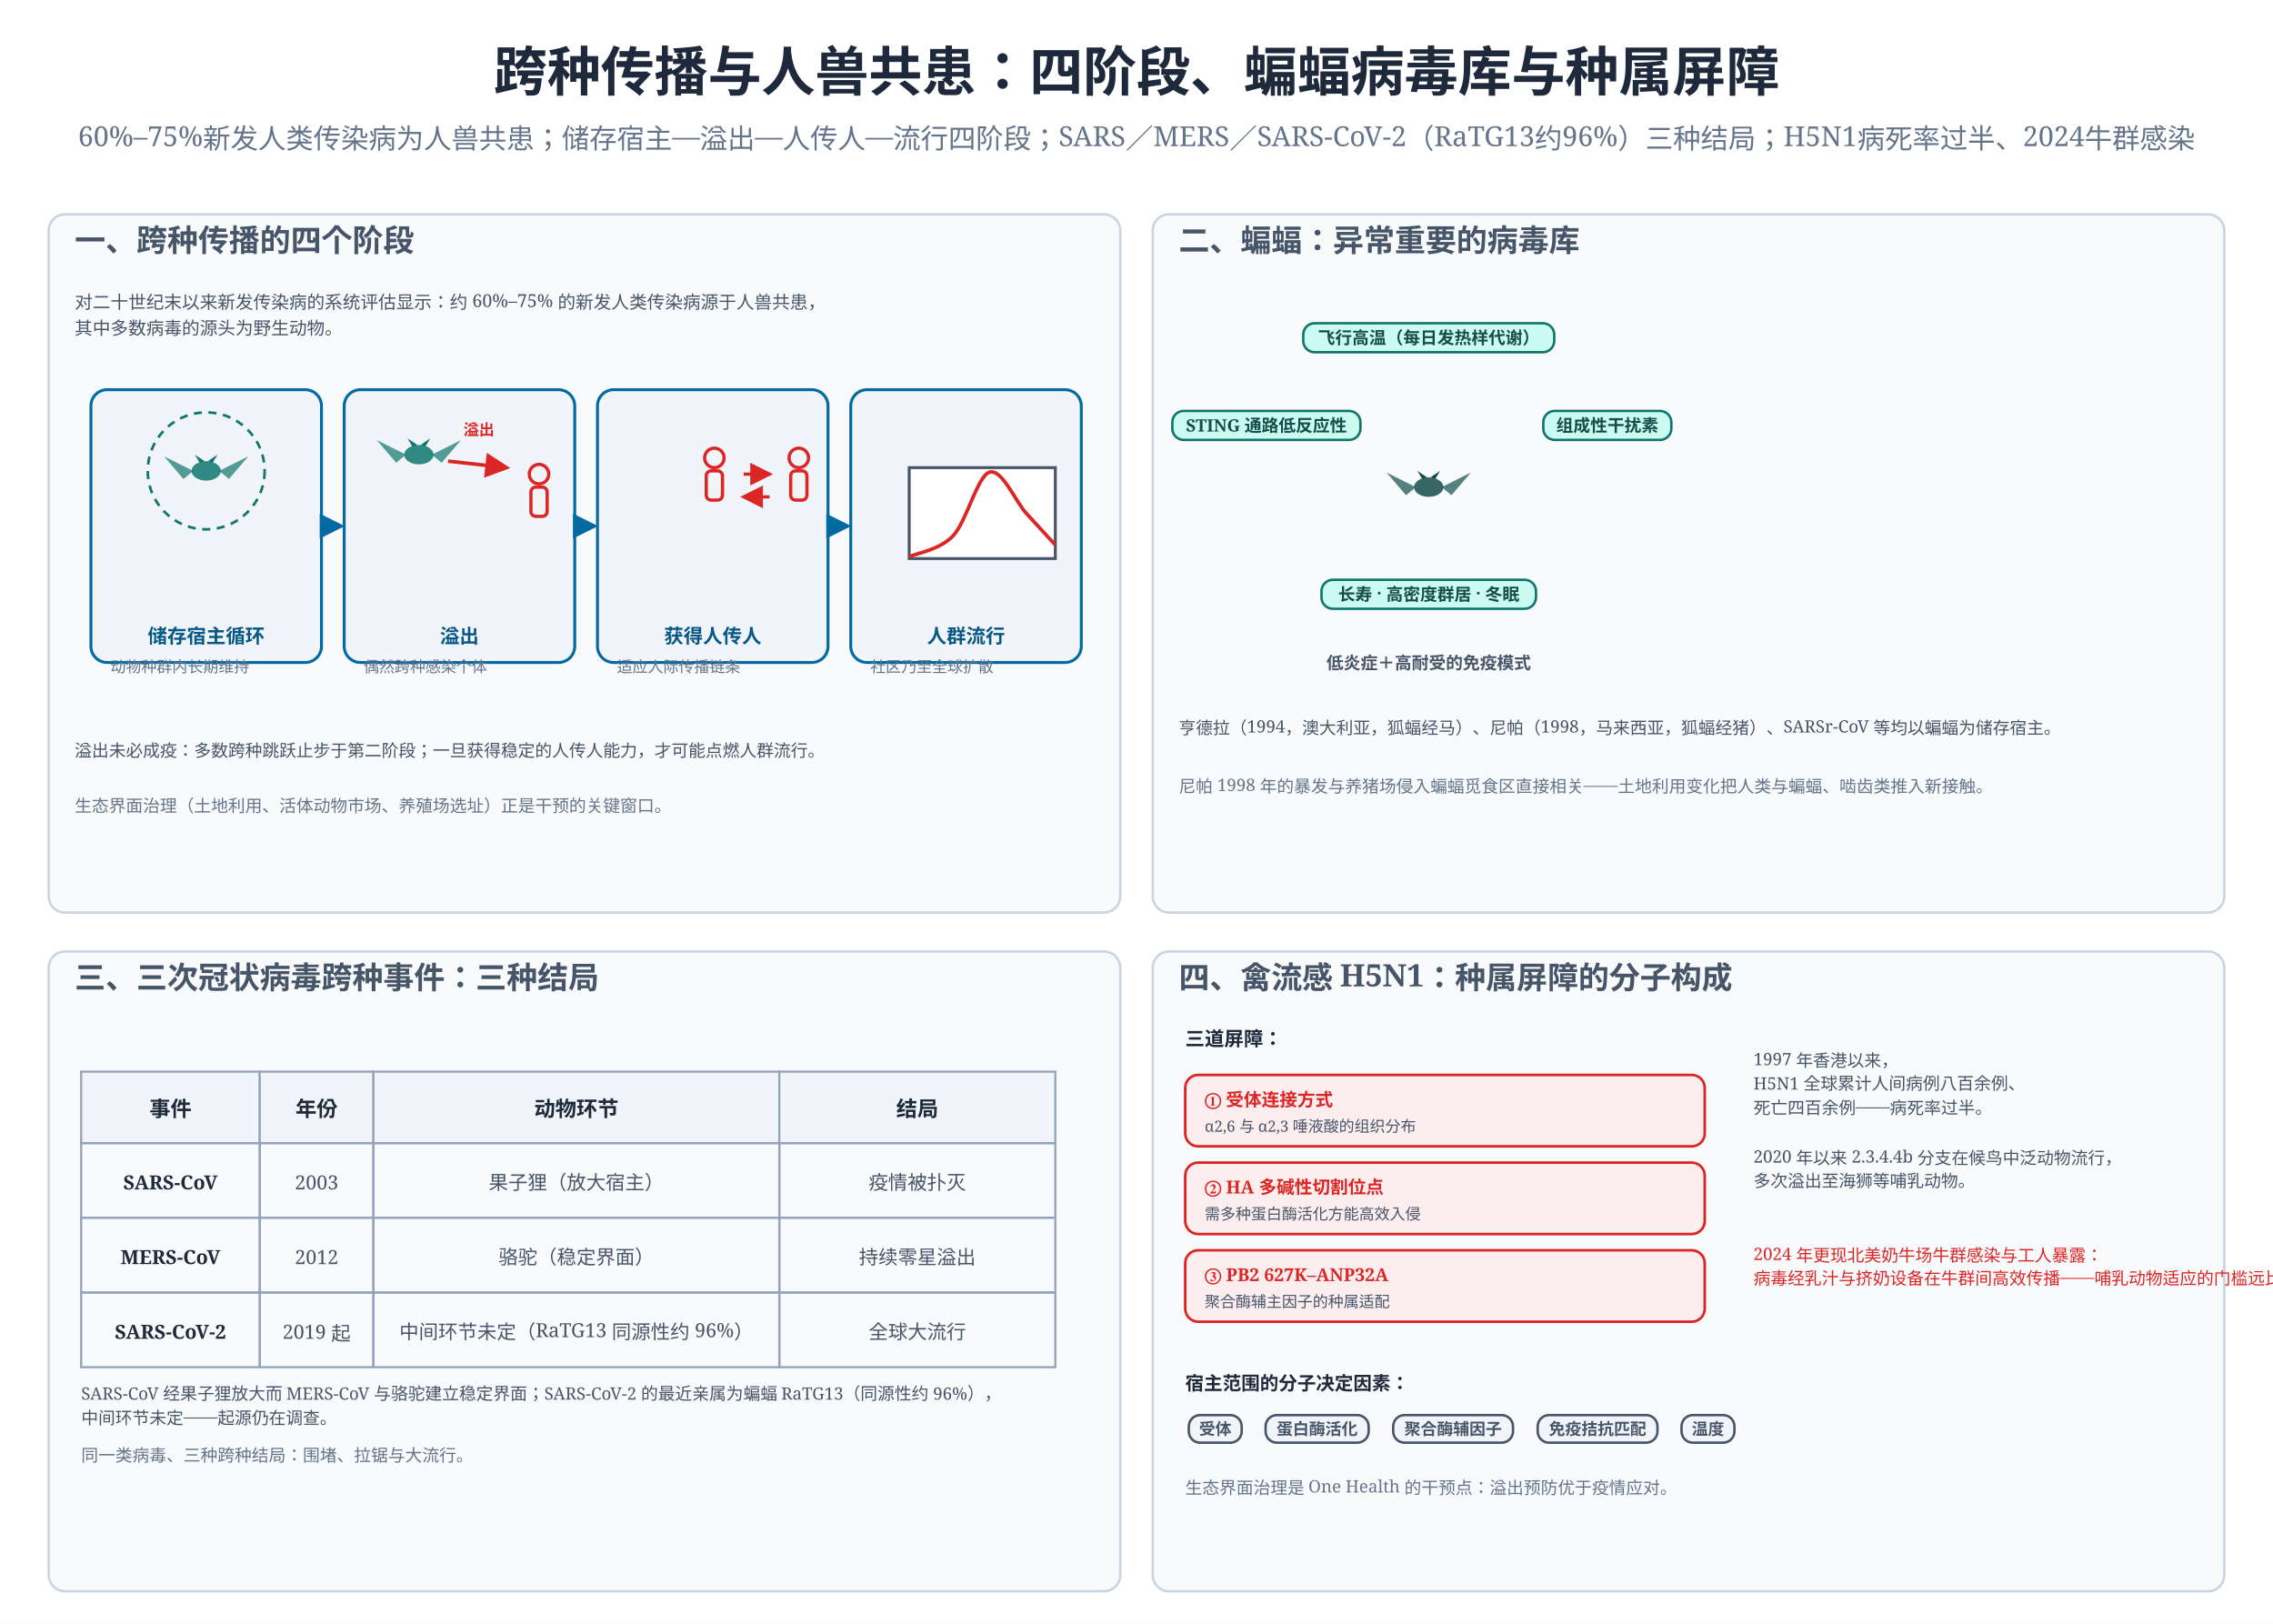
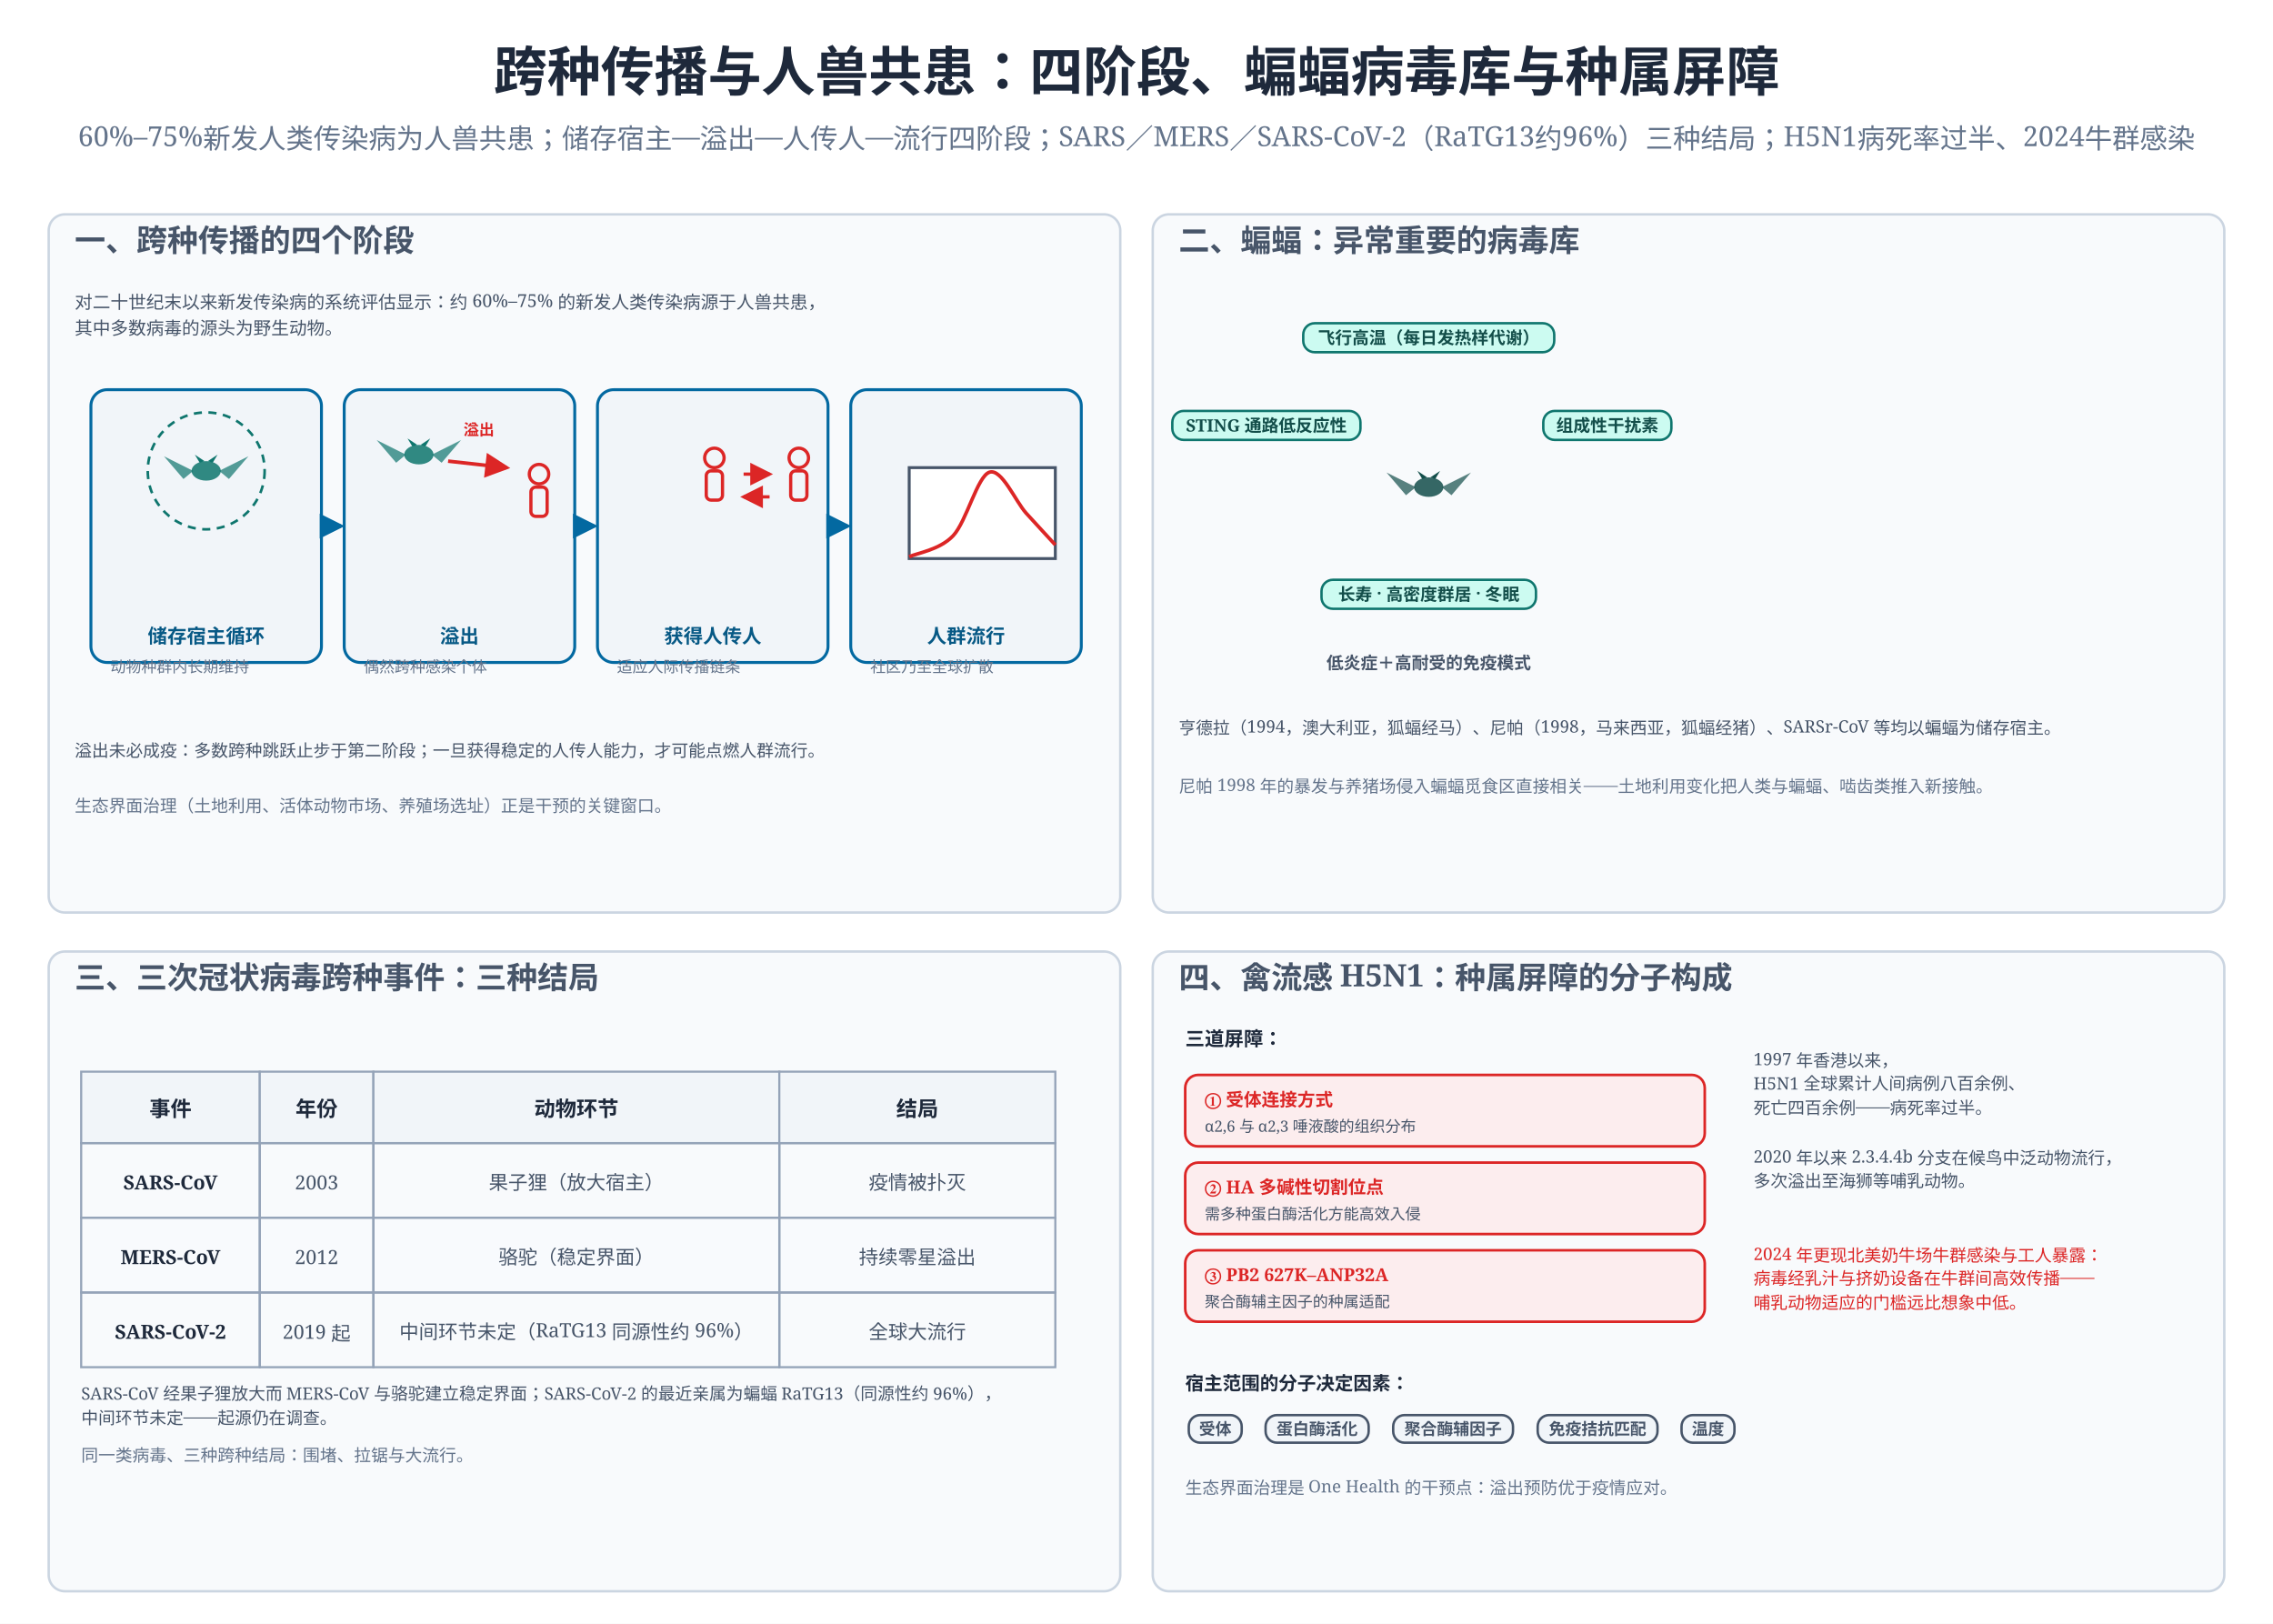
<svg xmlns="http://www.w3.org/2000/svg" width="1400" height="1000" viewBox="0 0 1400 1000" font-family="Noto Serif SC, LXGW WenKai, Songti SC, serif">
  <defs>
    <marker id="arr-ink" viewBox="0 0 10 10" refX="8.5" refY="5" markerWidth="7" markerHeight="7" orient="auto-start-reverse">
      <path d="M0,0 L10,5 L0,10 z" fill="#334155" />
    </marker>
    <marker id="arr-dna" viewBox="0 0 10 10" refX="8.5" refY="5" markerWidth="7" markerHeight="7" orient="auto-start-reverse">
      <path d="M0,0 L10,5 L0,10 z" fill="#0f766e" />
    </marker>
    <marker id="arr-rna" viewBox="0 0 10 10" refX="8.5" refY="5" markerWidth="7" markerHeight="7" orient="auto-start-reverse">
      <path d="M0,0 L10,5 L0,10 z" fill="#b45309" />
    </marker>
    <marker id="arr-pro" viewBox="0 0 10 10" refX="8.5" refY="5" markerWidth="7" markerHeight="7" orient="auto-start-reverse">
      <path d="M0,0 L10,5 L0,10 z" fill="#6d28d9" />
    </marker>
    <marker id="arr-enz" viewBox="0 0 10 10" refX="8.5" refY="5" markerWidth="7" markerHeight="7" orient="auto-start-reverse">
      <path d="M0,0 L10,5 L0,10 z" fill="#be185d" />
    </marker>
    <marker id="arr-acc" viewBox="0 0 10 10" refX="8.5" refY="5" markerWidth="7" markerHeight="7" orient="auto-start-reverse">
      <path d="M0,0 L10,5 L0,10 z" fill="#0369a1" />
    </marker>
    <marker id="arr-ok" viewBox="0 0 10 10" refX="8.5" refY="5" markerWidth="7" markerHeight="7" orient="auto-start-reverse">
      <path d="M0,0 L10,5 L0,10 z" fill="#059669" />
    </marker>
    <marker id="arr-warn" viewBox="0 0 10 10" refX="8.5" refY="5" markerWidth="7" markerHeight="7" orient="auto-start-reverse">
      <path d="M0,0 L10,5 L0,10 z" fill="#b45309" />
    </marker>
    <marker id="arr-bad" viewBox="0 0 10 10" refX="8.5" refY="5" markerWidth="7" markerHeight="7" orient="auto-start-reverse">
      <path d="M0,0 L10,5 L0,10 z" fill="#dc2626" />
    </marker>
    <marker id="arr-mute" viewBox="0 0 10 10" refX="8.5" refY="5" markerWidth="7" markerHeight="7" orient="auto-start-reverse">
      <path d="M0,0 L10,5 L0,10 z" fill="#94a3b8" />
    </marker>
  </defs>
  <rect x="0" y="0" width="1400" height="1000" fill="#ffffff" />
  <text x="700" y="56" text-anchor="middle" font-size="33" font-weight="700" fill="#1e293b">跨种传播与人兽共患：四阶段、蝙蝠病毒库与种属屏障</text>
  <text x="700" y="90" text-anchor="middle" font-size="17" fill="#64748b">60%–75%新发人类传染病为人兽共患；储存宿主—溢出—人传人—流行四阶段；SARS／MERS／SARS-CoV-2（RaTG13约96%）三种结局；H5N1病死率过半、2024牛群感染</text>
  <rect x="30" y="132" width="660" height="430" rx="10" fill="#f8fafc" stroke="#cbd5e1" stroke-width="1.5" />
  <text x="46" y="154.84" font-size="19" fill="#475569" font-weight="700">一、跨种传播的四个阶段</text>
  <text x="46" y="190" font-size="11" fill="#475569">对二十世纪末以来新发传染病的系统评估显示：约 60%–75% 的新发人类传染病源于人兽共患，</text>
  <text x="46" y="206" font-size="11" fill="#475569">其中多数病毒的源头为野生动物。</text>
  <rect x="56" y="240" width="142" height="168" rx="10" fill="#f1f5f9" stroke="#0369a1" stroke-width="1.8" />
  <text x="127" y="396" font-size="12" fill="#075985" text-anchor="middle" font-weight="700">储存宿主循环</text>
  <text x="68" y="414" font-size="9.5" fill="#64748b">动物种群内长期维持</text>
  <line x1="200" y1="324" x2="210" y2="324" stroke="#0369a1" stroke-width="2.2" marker-end="url(#arr-acc)" />
  <rect x="212" y="240" width="142" height="168" rx="10" fill="#f1f5f9" stroke="#0369a1" stroke-width="1.8" />
  <text x="283" y="396" font-size="12" fill="#075985" text-anchor="middle" font-weight="700">溢出</text>
  <text x="224" y="414" font-size="9.5" fill="#64748b">偶然跨种感染个体</text>
  <line x1="356" y1="324" x2="366" y2="324" stroke="#0369a1" stroke-width="2.2" marker-end="url(#arr-acc)" />
  <rect x="368" y="240" width="142" height="168" rx="10" fill="#f1f5f9" stroke="#0369a1" stroke-width="1.8" />
  <text x="439" y="396" font-size="12" fill="#075985" text-anchor="middle" font-weight="700">获得人传人</text>
  <text x="380" y="414" font-size="9.5" fill="#64748b">适应人际传播链条</text>
  <line x1="512" y1="324" x2="522" y2="324" stroke="#0369a1" stroke-width="2.2" marker-end="url(#arr-acc)" />
  <rect x="524" y="240" width="142" height="168" rx="10" fill="#f1f5f9" stroke="#0369a1" stroke-width="1.8" />
  <text x="595" y="396" font-size="12" fill="#075985" text-anchor="middle" font-weight="700">人群流行</text>
  <text x="536" y="414" font-size="9.5" fill="#64748b">社区乃至全球扩散</text>
  <polygon points="119,290 101,281 113,295" fill="#0f766e" fill-opacity="0.7" />
  <polygon points="135,290 153,281 141,295" fill="#0f766e" fill-opacity="0.7" />
  <ellipse cx="127" cy="290" rx="9" ry="6" fill="#0f766e" fill-opacity="0.85" />
  <polygon points="123,285 120,280 126,284" fill="#0f766e" />
  <polygon points="131,285 134,280 128,284" fill="#0f766e" />
  <circle cx="127" cy="290" r="36" fill="none" stroke="#0f766e" stroke-width="1.6" stroke-dasharray="5 4" />
  <polygon points="250,280 232,271 244,285" fill="#0f766e" fill-opacity="0.7" />
  <polygon points="266,280 284,271 272,285" fill="#0f766e" fill-opacity="0.7" />
  <ellipse cx="258" cy="280" rx="9" ry="6" fill="#0f766e" fill-opacity="0.85" />
  <polygon points="254,275 251,270 257,274" fill="#0f766e" />
  <polygon points="262,275 265,270 259,274" fill="#0f766e" />
  <circle cx="332" cy="292" r="6" fill="none" stroke="#dc2626" stroke-width="2" />
  <rect x="327" y="300" width="10" height="18" rx="3" fill="none" stroke="#dc2626" stroke-width="2" />
  <line x1="276" y1="284" x2="312" y2="288" stroke="#dc2626" stroke-width="2.2" marker-end="url(#arr-bad)" />
  <text x="295" y="268" font-size="9.5" fill="#dc2626" text-anchor="middle" font-weight="700">溢出</text>
  <circle cx="440" cy="282" r="6" fill="none" stroke="#dc2626" stroke-width="2" />
  <rect x="435" y="290" width="10" height="18" rx="3" fill="none" stroke="#dc2626" stroke-width="2" />
  <circle cx="492" cy="282" r="6" fill="none" stroke="#dc2626" stroke-width="2" />
  <rect x="487" y="290" width="10" height="18" rx="3" fill="none" stroke="#dc2626" stroke-width="2" />
  <line x1="458" y1="292" x2="474" y2="292" stroke="#dc2626" stroke-width="2" marker-end="url(#arr-bad)" />
  <line x1="474" y1="306" x2="458" y2="306" stroke="#dc2626" stroke-width="2" marker-end="url(#arr-bad)" />
  <rect x="560" y="288" width="90" height="56" fill="#ffffff" stroke="#475569" stroke-width="1.8" />
  <path d="M560,342.88 C564.5,340.7 578.8,338.7 587,330 C595.3,321.3 602.0,293.1 609.5,290.8 C617.0,288.5 625.3,308.5 632,316 C638.8,323.5 647.0,332.3 650,335.6" fill="none" stroke="#dc2626" stroke-width="2.2" />
  <text x="46" y="466" font-size="10.5" fill="#475569">溢出未必成疫：多数跨种跳跃止步于第二阶段；一旦获得稳定的人传人能力，才可能点燃人群流行。</text>
  <text x="46" y="500" font-size="10.5" fill="#64748b">生态界面治理（土地利用、活体动物市场、养殖场选址）正是干预的关键窗口。</text>
  <rect x="710" y="132" width="660" height="430" rx="10" fill="#f8fafc" stroke="#cbd5e1" stroke-width="1.5" />
  <text x="726" y="154.84" font-size="19" fill="#475569" font-weight="700">二、蝙蝠：异常重要的病毒库</text>
  <polygon points="872,300 854,291 866,305" fill="#134e4a" fill-opacity="0.7" />
  <polygon points="888,300 906,291 894,305" fill="#134e4a" fill-opacity="0.7" />
  <ellipse cx="880" cy="300" rx="9" ry="6" fill="#134e4a" fill-opacity="0.85" />
  <polygon points="876,295 873,290 879,294" fill="#134e4a" />
  <polygon points="884,295 887,290 881,294" fill="#134e4a" />
  <rect x="802.702" y="199.075" width="154.595" height="17.85" rx="7" fill="#ccfbf1" stroke="#0f766e" stroke-width="1.5" />
  <text x="880" y="211.78" font-size="10.5" fill="#134e4a" text-anchor="middle" font-weight="700">飞行高温（每日发热样代谢）</text>
  <rect x="722.061" y="253.075" width="115.877" height="17.85" rx="7" fill="#ccfbf1" stroke="#0f766e" stroke-width="1.5" />
  <text x="780" y="265.78" font-size="10.5" fill="#134e4a" text-anchor="middle" font-weight="700">STING 通路低反应性</text>
  <rect x="950.555" y="253.075" width="78.89" height="17.85" rx="7" fill="#ccfbf1" stroke="#0f766e" stroke-width="1.5" />
  <text x="990" y="265.78" font-size="10.5" fill="#134e4a" text-anchor="middle" font-weight="700">组成性干扰素</text>
  <rect x="813.95" y="357.075" width="132.1" height="17.85" rx="7" fill="#ccfbf1" stroke="#0f766e" stroke-width="1.5" />
  <text x="880" y="369.78" font-size="10.5" fill="#134e4a" text-anchor="middle" font-weight="700">长寿 · 高密度群居 · 冬眠</text>
  <text x="880" y="412" font-size="10.5" fill="#475569" text-anchor="middle" font-weight="700">低炎症＋高耐受的免疫模式</text>
  <text x="726" y="452" font-size="10.5" fill="#475569">亨德拉（1994，澳大利亚，狐蝠经马）、尼帕（1998，马来西亚，狐蝠经猪）、SARSr-CoV 等均以蝙蝠为储存宿主。</text>
  <text x="726" y="488" font-size="10.5" fill="#64748b">尼帕 1998 年的暴发与养猪场侵入蝙蝠觅食区直接相关——土地利用变化把人类与蝙蝠、啮齿类推入新接触。</text>
  <rect x="30" y="586" width="660" height="394" rx="10" fill="#f8fafc" stroke="#cbd5e1" stroke-width="1.5" />
  <text x="46" y="608.84" font-size="19" fill="#475569" font-weight="700">三、三次冠状病毒跨种事件：三种结局</text>
  <rect x="50" y="660" width="110" height="44" fill="#f1f5f9" stroke="#94a3b8" stroke-width="1.3" />
  <text x="105" y="687.5" font-size="13" fill="#1e293b" text-anchor="middle" font-weight="700">事件</text>
  <rect x="160" y="660" width="70" height="44" fill="#f1f5f9" stroke="#94a3b8" stroke-width="1.3" />
  <text x="195" y="687.5" font-size="13" fill="#1e293b" text-anchor="middle" font-weight="700">年份</text>
  <rect x="230" y="660" width="250" height="44" fill="#f1f5f9" stroke="#94a3b8" stroke-width="1.3" />
  <text x="355" y="687.5" font-size="13" fill="#1e293b" text-anchor="middle" font-weight="700">动物环节</text>
  <rect x="480" y="660" width="170" height="44" fill="#f1f5f9" stroke="#94a3b8" stroke-width="1.3" />
  <text x="565" y="687.5" font-size="13" fill="#1e293b" text-anchor="middle" font-weight="700">结局</text>
  <rect x="50" y="704" width="110" height="46" fill="none" stroke="#94a3b8" stroke-width="1.3" />
  <text x="105" y="732.5" font-size="12" fill="#1e293b" text-anchor="middle" font-weight="700">SARS-CoV</text>
  <rect x="160" y="704" width="70" height="46" fill="none" stroke="#94a3b8" stroke-width="1.3" />
  <text x="195" y="732.5" font-size="12" fill="#475569" text-anchor="middle" font-weight="500">2003</text>
  <rect x="230" y="704" width="250" height="46" fill="none" stroke="#94a3b8" stroke-width="1.3" />
  <text x="355" y="732.5" font-size="12" fill="#475569" text-anchor="middle" font-weight="500">果子狸（放大宿主）</text>
  <rect x="480" y="704" width="170" height="46" fill="none" stroke="#94a3b8" stroke-width="1.3" />
  <text x="565" y="732.5" font-size="12" fill="#475569" text-anchor="middle" font-weight="500">疫情被扑灭</text>
  <rect x="50" y="750" width="600" height="46" fill="#f8fafc" fill-opacity="0.85" />
  <rect x="50" y="750" width="110" height="46" fill="none" stroke="#94a3b8" stroke-width="1.3" />
  <text x="105" y="778.5" font-size="12" fill="#1e293b" text-anchor="middle" font-weight="700">MERS-CoV</text>
  <rect x="160" y="750" width="70" height="46" fill="none" stroke="#94a3b8" stroke-width="1.3" />
  <text x="195" y="778.5" font-size="12" fill="#475569" text-anchor="middle" font-weight="500">2012</text>
  <rect x="230" y="750" width="250" height="46" fill="none" stroke="#94a3b8" stroke-width="1.3" />
  <text x="355" y="778.5" font-size="12" fill="#475569" text-anchor="middle" font-weight="500">骆驼（稳定界面）</text>
  <rect x="480" y="750" width="170" height="46" fill="none" stroke="#94a3b8" stroke-width="1.3" />
  <text x="565" y="778.5" font-size="12" fill="#475569" text-anchor="middle" font-weight="500">持续零星溢出</text>
  <rect x="50" y="796" width="110" height="46" fill="none" stroke="#94a3b8" stroke-width="1.3" />
  <text x="105" y="824.5" font-size="12" fill="#1e293b" text-anchor="middle" font-weight="700">SARS-CoV-2</text>
  <rect x="160" y="796" width="70" height="46" fill="none" stroke="#94a3b8" stroke-width="1.3" />
  <text x="195" y="824.5" font-size="12" fill="#475569" text-anchor="middle" font-weight="500">2019 起</text>
  <rect x="230" y="796" width="250" height="46" fill="none" stroke="#94a3b8" stroke-width="1.3" />
  <text x="355" y="824.5" font-size="12" fill="#475569" text-anchor="middle" font-weight="500">中间环节未定（RaTG13 同源性约 96%）</text>
  <rect x="480" y="796" width="170" height="46" fill="none" stroke="#94a3b8" stroke-width="1.3" />
  <text x="565" y="824.5" font-size="12" fill="#475569" text-anchor="middle" font-weight="500">全球大流行</text>
  <text x="50" y="862" font-size="10.5" fill="#475569">SARS-CoV 经果子狸放大而 MERS-CoV 与骆驼建立稳定界面；SARS-CoV-2 的最近亲属为蝙蝠 RaTG13（同源性约 96%），</text>
  <text x="50" y="877" font-size="10.5" fill="#475569">中间环节未定——起源仍在调查。</text>
  <text x="50" y="900" font-size="10.5" fill="#64748b">同一类病毒、三种跨种结局：围堵、拉锯与大流行。</text>
  <rect x="710" y="586" width="660" height="394" rx="10" fill="#f8fafc" stroke="#cbd5e1" stroke-width="1.5" />
  <text x="726" y="608.84" font-size="19" fill="#475569" font-weight="700">四、禽流感 H5N1：种属屏障的分子构成</text>
  <text x="730" y="644" font-size="12" fill="#1e293b" font-weight="700">三道屏障：</text>
  <rect x="730" y="662" width="320" height="44" rx="8" fill="#fee2e2" fill-opacity="0.55" stroke="#dc2626" stroke-width="1.6" />
  <text x="742" y="681" font-size="11" fill="#dc2626" font-weight="700">① 受体连接方式</text>
  <text x="742" y="697" font-size="9.5" fill="#475569">α2,6 与 α2,3 唾液酸的组织分布</text>
  <rect x="730" y="716" width="320" height="44" rx="8" fill="#fee2e2" fill-opacity="0.55" stroke="#dc2626" stroke-width="1.6" />
  <text x="742" y="735" font-size="11" fill="#dc2626" font-weight="700">② HA 多碱性切割位点</text>
  <text x="742" y="751" font-size="9.5" fill="#475569">需多种蛋白酶活化方能高效入侵</text>
  <rect x="730" y="770" width="320" height="44" rx="8" fill="#fee2e2" fill-opacity="0.55" stroke="#dc2626" stroke-width="1.6" />
  <text x="742" y="789" font-size="11" fill="#dc2626" font-weight="700">③ PB2 627K–ANP32A</text>
  <text x="742" y="805" font-size="9.5" fill="#475569">聚合酶辅主因子的种属适配</text>
  <text x="1080" y="656" font-size="10.5" fill="#475569">1997 年香港以来，</text>
  <text x="1080" y="671" font-size="10.5" fill="#475569">H5N1 全球累计人间病例八百余例、</text>
  <text x="1080" y="686" font-size="10.5" fill="#475569">死亡四百余例——病死率过半。</text>
  <text x="1080" y="716" font-size="10.5" fill="#475569">2020 年以来 2.3.4.4b 分支在候鸟中泛动物流行，</text>
  <text x="1080" y="731" font-size="10.5" fill="#475569">多次溢出至海狮等哺乳动物。</text>
  <text x="1080" y="776" font-size="10.5" fill="#dc2626">2024 年更现北美奶牛场牛群感染与工人暴露：</text>
-   <text x="1080" y="791" font-size="10.5" fill="#dc2626">病毒经乳汁与挤奶设备在牛群间高效传播——哺乳动物适应的门槛远比想象中低。</text>
+   <text x="1080" y="791" font-size="10.5" fill="#dc2626">病毒经乳汁与挤奶设备在牛群间高效传播——</text>
+   <text x="1080" y="806" font-size="10.5" fill="#dc2626">哺乳动物适应的门槛远比想象中低。</text>
  <text x="730" y="856" font-size="11.5" fill="#1e293b" font-weight="700">宿主范围的分子决定因素：</text>
  <rect x="732.2" y="871.5" width="32.6" height="17" rx="7" fill="#f1f5f9" stroke="#475569" stroke-width="1.5" />
  <text x="748.5" y="883.6" font-size="10" fill="#475569" text-anchor="middle" font-weight="700">受体</text>
  <rect x="779.5" y="871.5" width="63.5" height="17" rx="7" fill="#f1f5f9" stroke="#475569" stroke-width="1.5" />
  <text x="811.25" y="883.6" font-size="10" fill="#475569" text-anchor="middle" font-weight="700">蛋白酶活化</text>
  <rect x="858.1" y="871.5" width="73.8" height="17" rx="7" fill="#f1f5f9" stroke="#475569" stroke-width="1.5" />
  <text x="895" y="883.6" font-size="10" fill="#475569" text-anchor="middle" font-weight="700">聚合酶辅因子</text>
  <rect x="947.1" y="871.5" width="73.8" height="17" rx="7" fill="#f1f5f9" stroke="#475569" stroke-width="1.5" />
  <text x="984" y="883.6" font-size="10" fill="#475569" text-anchor="middle" font-weight="700">免疫拮抗匹配</text>
  <rect x="1035.7" y="871.5" width="32.6" height="17" rx="7" fill="#f1f5f9" stroke="#475569" stroke-width="1.5" />
  <text x="1052" y="883.6" font-size="10" fill="#475569" text-anchor="middle" font-weight="700">温度</text>
  <text x="730" y="920" font-size="10.5" fill="#64748b">生态界面治理是 One Health 的干预点：溢出预防优于疫情应对。</text>
</svg>
